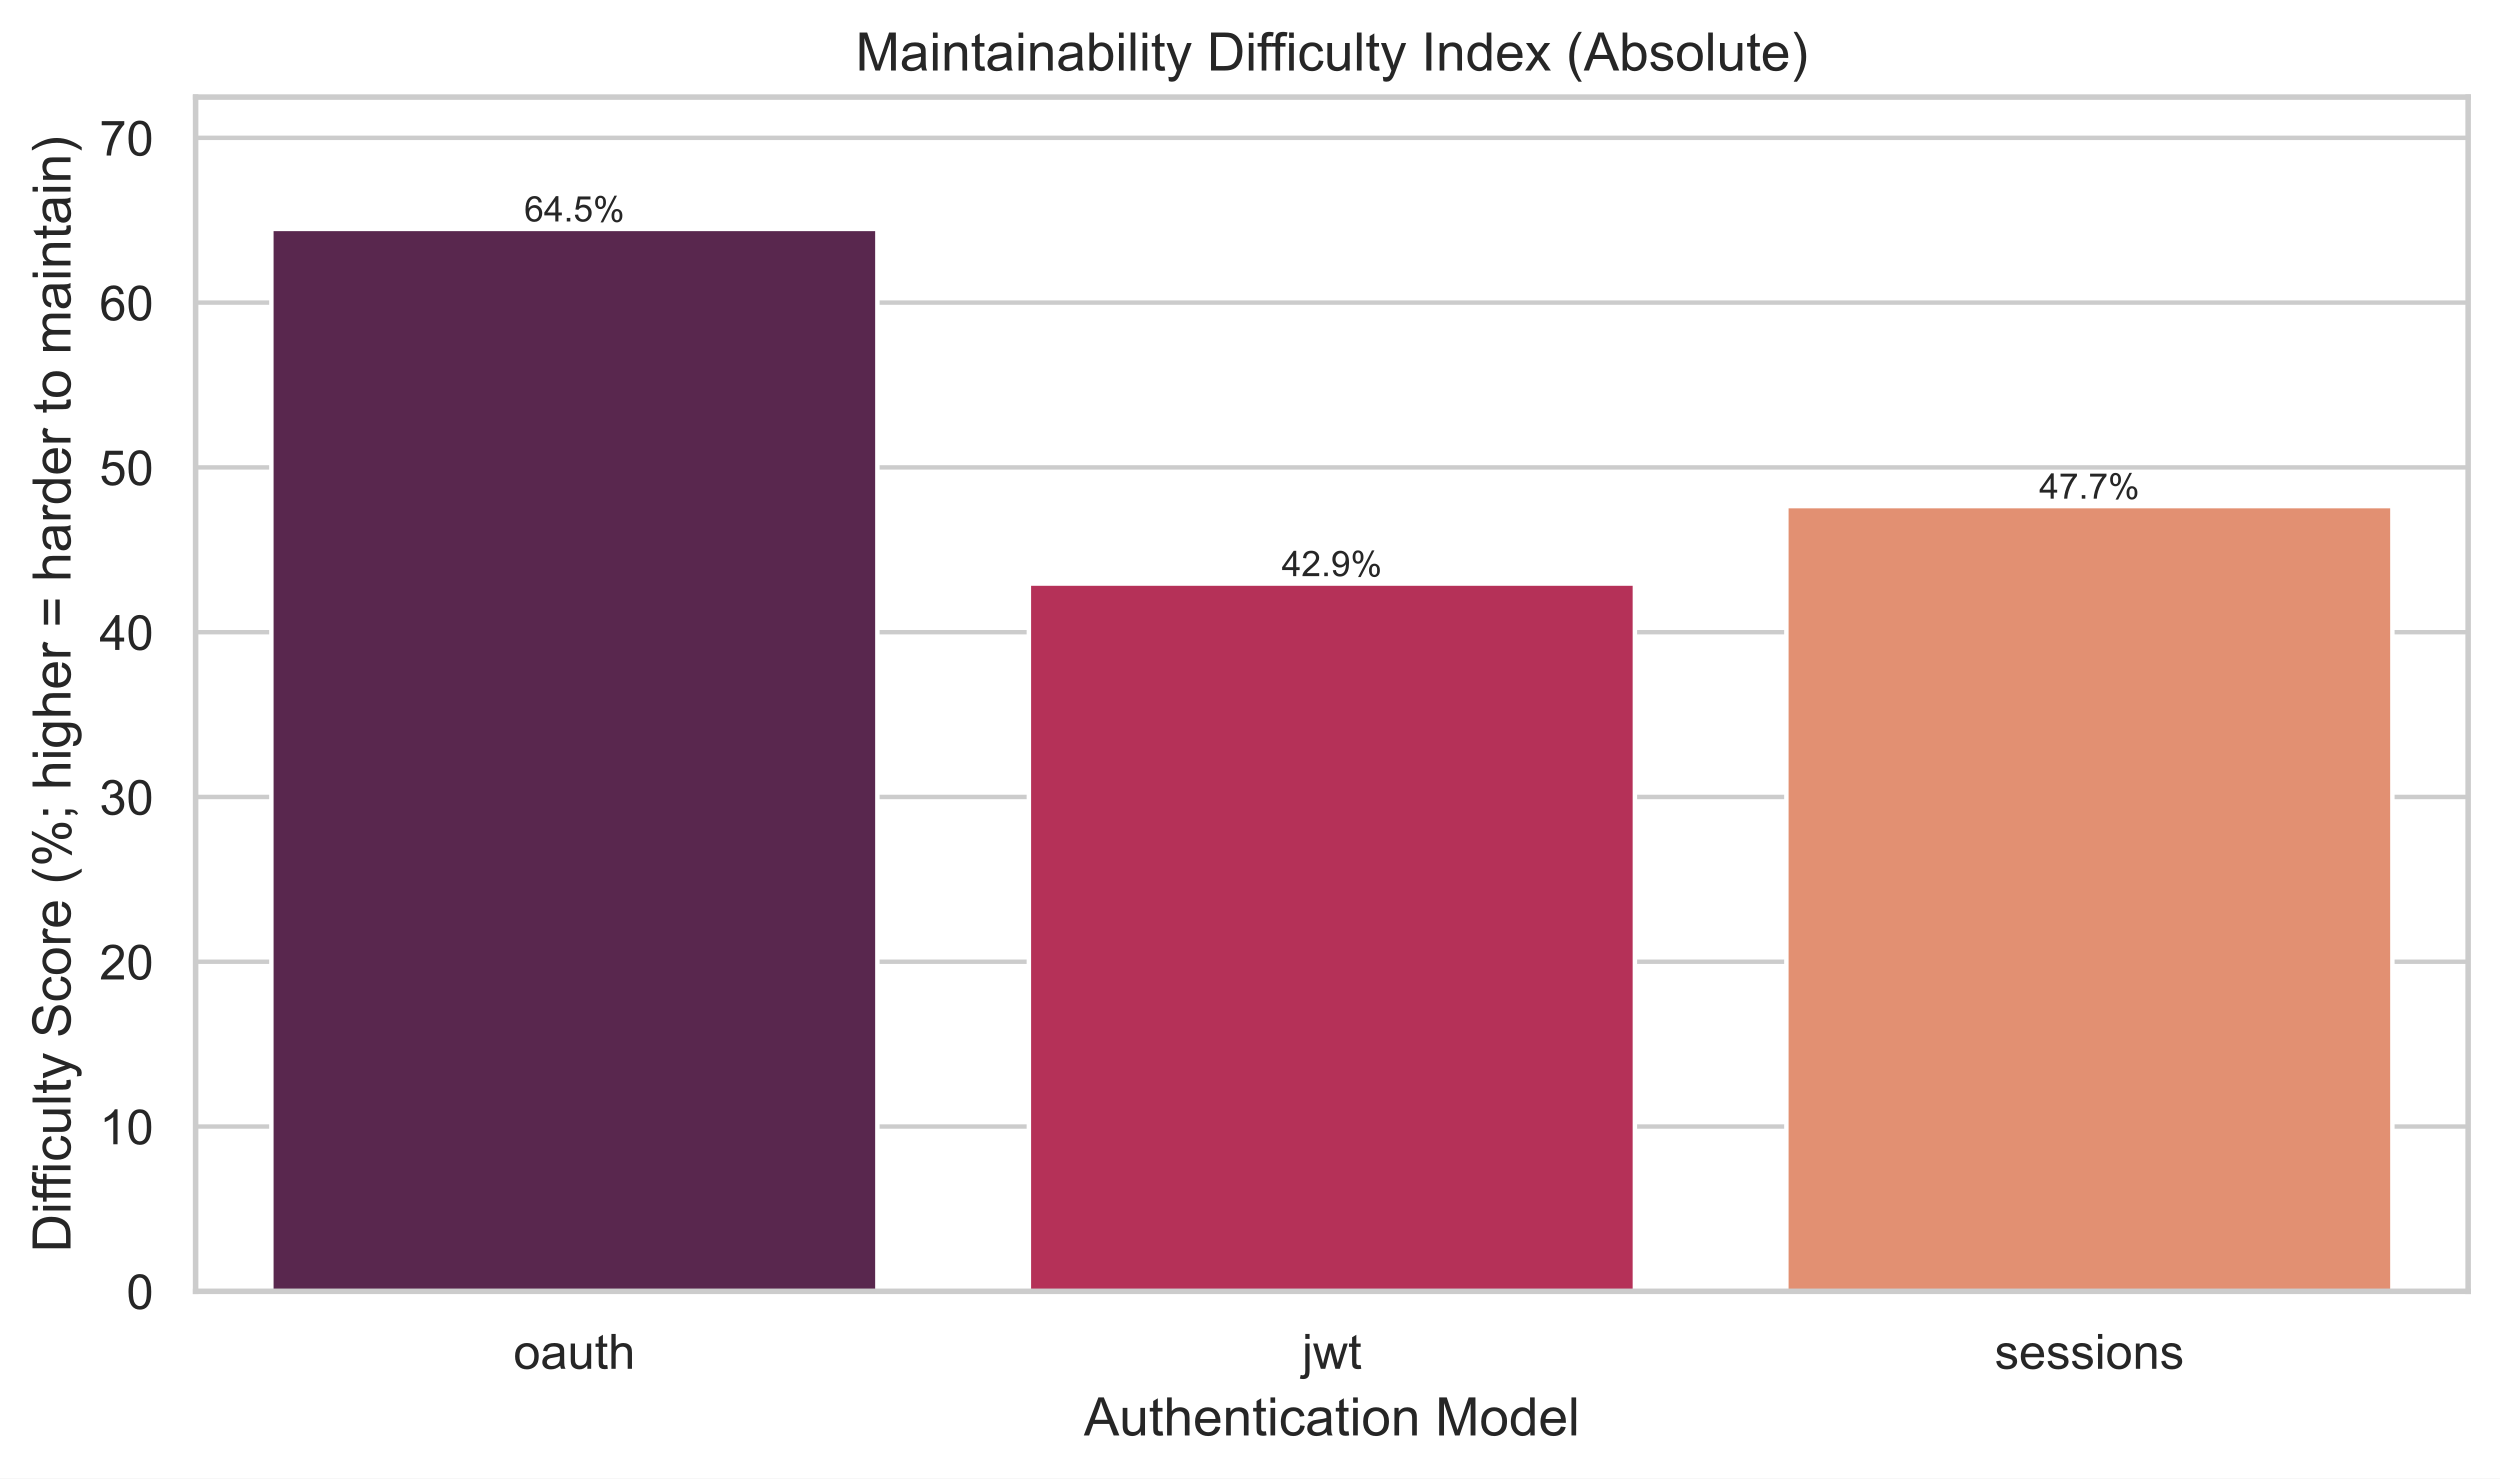
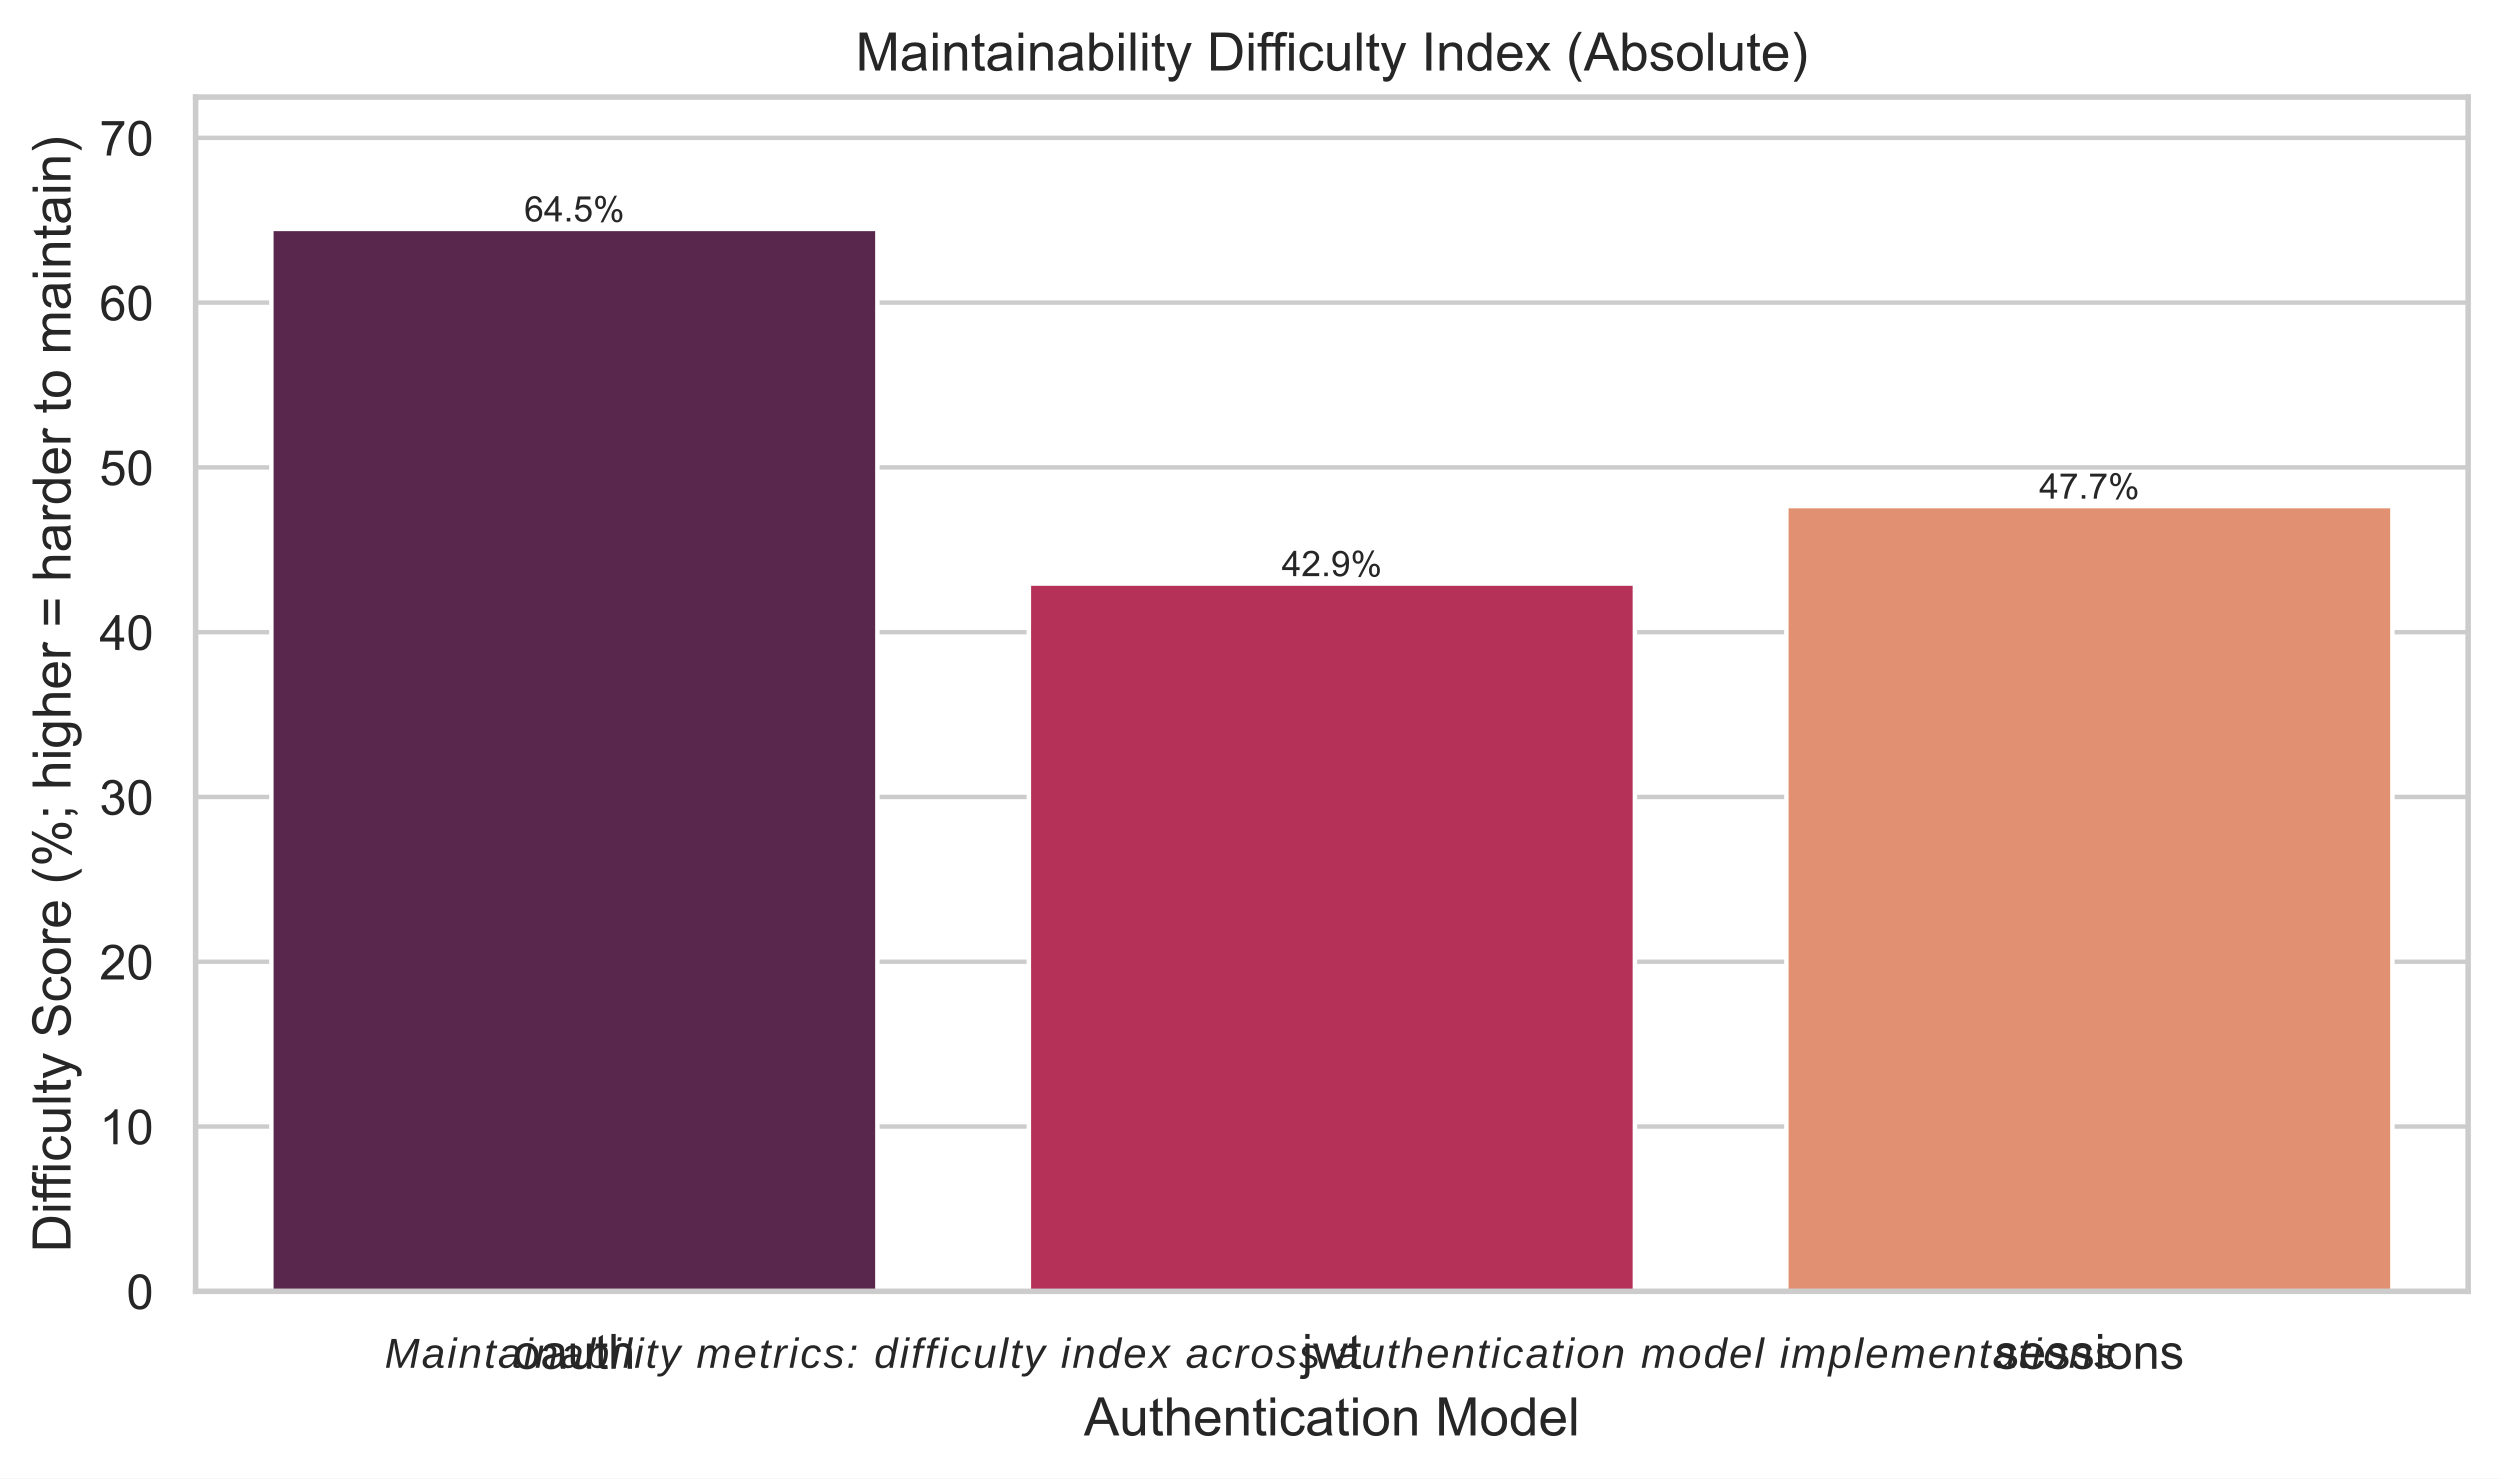
<svg xmlns="http://www.w3.org/2000/svg" xmlns:xlink="http://www.w3.org/1999/xlink" width="564.84pt" height="334.041pt" viewBox="0 0 564.84 334.041" version="1.1">
  <defs>
    <style type="text/css">*{stroke-linejoin: round; stroke-linecap: butt}</style>
  </defs>
  <g id="figure_1">
    <g id="patch_1">
      <path d="M 0 334.041  L 564.84 334.041  L 564.84 0  L 0 0  z " style="fill: #ffffff" />
    </g>
    <g id="axes_1">
      <g id="patch_2">
        <path d="M 44.196 291.756  L 557.64 291.756  L 557.64 21.936  L 44.196 21.936  z " style="fill: #ffffff" />
      </g>
      <g id="matplotlib.axis_1">
        <g id="xtick_1">
          <g id="text_1">
            <g style="fill: #262626" transform="translate(116.0079 309.2646) scale(0.11 -0.11)">
              <defs>
                <path id="ArialMT-52" d="M 213 1659  Q 213 2581 725 3025  Q 1153 3394 1769 3394  Q 2453 3394 2887 2945  Q 3322 2497 3322 1706  Q 3322 1066 3130 698  Q 2938 331 2570 128  Q 2203 -75 1769 -75  Q 1072 -75 642 372  Q 213 819 213 1659  z M 791 1659  Q 791 1022 1069 705  Q 1347 388 1769 388  Q 2188 388 2466 706  Q 2744 1025 2744 1678  Q 2744 2294 2464 2611  Q 2184 2928 1769 2928  Q 1347 2928 1069 2612  Q 791 2297 791 1659  z " transform="scale(0.015625)" />
                <path id="ArialMT-44" d="M 2588 409  Q 2275 144 1986 34  Q 1697 -75 1366 -75  Q 819 -75 525 192  Q 231 459 231 875  Q 231 1119 342 1320  Q 453 1522 633 1644  Q 813 1766 1038 1828  Q 1203 1872 1538 1913  Q 2219 1994 2541 2106  Q 2544 2222 2544 2253  Q 2544 2597 2384 2738  Q 2169 2928 1744 2928  Q 1347 2928 1158 2789  Q 969 2650 878 2297  L 328 2372  Q 403 2725 575 2942  Q 747 3159 1072 3276  Q 1397 3394 1825 3394  Q 2250 3394 2515 3294  Q 2781 3194 2906 3042  Q 3031 2891 3081 2659  Q 3109 2516 3109 2141  L 3109 1391  Q 3109 606 3145 398  Q 3181 191 3288 0  L 2700 0  Q 2613 175 2588 409  z M 2541 1666  Q 2234 1541 1622 1453  Q 1275 1403 1131 1340  Q 988 1278 909 1158  Q 831 1038 831 891  Q 831 666 1001 516  Q 1172 366 1500 366  Q 1825 366 2078 508  Q 2331 650 2450 897  Q 2541 1088 2541 1459  L 2541 1666  z " transform="scale(0.015625)" />
                <path id="ArialMT-58" d="M 2597 0  L 2597 488  Q 2209 -75 1544 -75  Q 1250 -75 995 37  Q 741 150 617 320  Q 494 491 444 738  Q 409 903 409 1263  L 409 3319  L 972 3319  L 972 1478  Q 972 1038 1006 884  Q 1059 663 1231 536  Q 1403 409 1656 409  Q 1909 409 2131 539  Q 2353 669 2445 892  Q 2538 1116 2538 1541  L 2538 3319  L 3100 3319  L 3100 0  L 2597 0  z " transform="scale(0.015625)" />
                <path id="ArialMT-57" d="M 1650 503  L 1731 6  Q 1494 -44 1306 -44  Q 1000 -44 831 53  Q 663 150 594 308  Q 525 466 525 972  L 525 2881  L 113 2881  L 113 3319  L 525 3319  L 525 4141  L 1084 4478  L 1084 3319  L 1650 3319  L 1650 2881  L 1084 2881  L 1084 941  Q 1084 700 1114 631  Q 1144 563 1211 522  Q 1278 481 1403 481  Q 1497 481 1650 503  z " transform="scale(0.015625)" />
                <path id="ArialMT-4b" d="M 422 0  L 422 4581  L 984 4581  L 984 2938  Q 1378 3394 1978 3394  Q 2347 3394 2619 3248  Q 2891 3103 3008 2847  Q 3125 2591 3125 2103  L 3125 0  L 2563 0  L 2563 2103  Q 2563 2525 2380 2717  Q 2197 2909 1863 2909  Q 1613 2909 1392 2779  Q 1172 2650 1078 2428  Q 984 2206 984 1816  L 984 0  L 422 0  z " transform="scale(0.015625)" />
              </defs>
              <use xlink:href="#ArialMT-52" />
              <use xlink:href="#ArialMT-44" transform="translate(55.60938 0)" />
              <use xlink:href="#ArialMT-58" transform="translate(111.2188 0)" />
              <use xlink:href="#ArialMT-57" transform="translate(166.8281 0)" />
              <use xlink:href="#ArialMT-4b" transform="translate(194.6094 0)" />
            </g>
          </g>
        </g>
        <g id="xtick_2">
          <g id="text_2">
            <g style="fill: #262626" transform="translate(294.1958 309.2646) scale(0.11 -0.11)">
              <defs>
                <path id="ArialMT-4d" d="M 419 3928  L 419 4581  L 981 4581  L 981 3928  L 419 3928  z M -294 -1288  L -188 -809  Q -19 -853 78 -853  Q 250 -853 334 -739  Q 419 -625 419 -169  L 419 3319  L 981 3319  L 981 -181  Q 981 -794 822 -1034  Q 619 -1347 147 -1347  Q -81 -1347 -294 -1288  z " transform="scale(0.015625)" />
                <path id="ArialMT-5a" d="M 1034 0  L 19 3319  L 600 3319  L 1128 1403  L 1325 691  Q 1338 744 1497 1375  L 2025 3319  L 2603 3319  L 3100 1394  L 3266 759  L 3456 1400  L 4025 3319  L 4572 3319  L 3534 0  L 2950 0  L 2422 1988  L 2294 2553  L 1622 0  L 1034 0  z " transform="scale(0.015625)" />
              </defs>
              <use xlink:href="#ArialMT-4d" />
              <use xlink:href="#ArialMT-5a" transform="translate(22.21875 0)" />
              <use xlink:href="#ArialMT-57" transform="translate(94.4375 0)" />
            </g>
          </g>
        </g>
        <g id="xtick_3">
          <g id="text_3">
            <g style="fill: #262626" transform="translate(450.6682 309.2646) scale(0.11 -0.11)">
              <defs>
                <path id="ArialMT-56" d="M 197 991  L 753 1078  Q 800 744 1014 566  Q 1228 388 1613 388  Q 2000 388 2187 545  Q 2375 703 2375 916  Q 2375 1106 2209 1216  Q 2094 1291 1634 1406  Q 1016 1563 777 1677  Q 538 1791 414 1992  Q 291 2194 291 2438  Q 291 2659 392 2848  Q 494 3038 669 3163  Q 800 3259 1026 3326  Q 1253 3394 1513 3394  Q 1903 3394 2198 3281  Q 2494 3169 2634 2976  Q 2775 2784 2828 2463  L 2278 2388  Q 2241 2644 2061 2787  Q 1881 2931 1553 2931  Q 1166 2931 1000 2803  Q 834 2675 834 2503  Q 834 2394 903 2306  Q 972 2216 1119 2156  Q 1203 2125 1616 2013  Q 2213 1853 2448 1751  Q 2684 1650 2818 1456  Q 2953 1263 2953 975  Q 2953 694 2789 445  Q 2625 197 2315 61  Q 2006 -75 1616 -75  Q 969 -75 630 194  Q 291 463 197 991  z " transform="scale(0.015625)" />
                <path id="ArialMT-48" d="M 2694 1069  L 3275 997  Q 3138 488 2766 206  Q 2394 -75 1816 -75  Q 1088 -75 661 373  Q 234 822 234 1631  Q 234 2469 665 2931  Q 1097 3394 1784 3394  Q 2450 3394 2872 2941  Q 3294 2488 3294 1666  Q 3294 1616 3291 1516  L 816 1516  Q 847 969 1125 678  Q 1403 388 1819 388  Q 2128 388 2347 550  Q 2566 713 2694 1069  z M 847 1978  L 2700 1978  Q 2663 2397 2488 2606  Q 2219 2931 1791 2931  Q 1403 2931 1139 2672  Q 875 2413 847 1978  z " transform="scale(0.015625)" />
                <path id="ArialMT-4c" d="M 425 3934  L 425 4581  L 988 4581  L 988 3934  L 425 3934  z M 425 0  L 425 3319  L 988 3319  L 988 0  L 425 0  z " transform="scale(0.015625)" />
                <path id="ArialMT-51" d="M 422 0  L 422 3319  L 928 3319  L 928 2847  Q 1294 3394 1984 3394  Q 2284 3394 2536 3286  Q 2788 3178 2913 3003  Q 3038 2828 3088 2588  Q 3119 2431 3119 2041  L 3119 0  L 2556 0  L 2556 2019  Q 2556 2363 2490 2533  Q 2425 2703 2258 2804  Q 2091 2906 1866 2906  Q 1506 2906 1245 2678  Q 984 2450 984 1813  L 984 0  L 422 0  z " transform="scale(0.015625)" />
              </defs>
              <use xlink:href="#ArialMT-56" />
              <use xlink:href="#ArialMT-48" transform="translate(50 0)" />
              <use xlink:href="#ArialMT-56" transform="translate(105.6094 0)" />
              <use xlink:href="#ArialMT-56" transform="translate(155.6094 0)" />
              <use xlink:href="#ArialMT-4c" transform="translate(205.6094 0)" />
              <use xlink:href="#ArialMT-52" transform="translate(227.8281 0)" />
              <use xlink:href="#ArialMT-51" transform="translate(283.4375 0)" />
              <use xlink:href="#ArialMT-56" transform="translate(339.0469 0)" />
            </g>
          </g>
        </g>
        <g id="text_4">
          <g style="fill: #262626" transform="translate(244.8854 324.3161) scale(0.12 -0.12)">
            <defs>
              <path id="ArialMT-24" d="M -9 0  L 1750 4581  L 2403 4581  L 4278 0  L 3588 0  L 3053 1388  L 1138 1388  L 634 0  L -9 0  z M 1313 1881  L 2866 1881  L 2388 3150  Q 2169 3728 2063 4100  Q 1975 3659 1816 3225  L 1313 1881  z " transform="scale(0.015625)" />
              <path id="ArialMT-46" d="M 2588 1216  L 3141 1144  Q 3050 572 2676 248  Q 2303 -75 1759 -75  Q 1078 -75 664 370  Q 250 816 250 1647  Q 250 2184 428 2587  Q 606 2991 970 3192  Q 1334 3394 1763 3394  Q 2303 3394 2647 3120  Q 2991 2847 3088 2344  L 2541 2259  Q 2463 2594 2264 2762  Q 2066 2931 1784 2931  Q 1359 2931 1093 2626  Q 828 2322 828 1663  Q 828 994 1084 691  Q 1341 388 1753 388  Q 2084 388 2306 591  Q 2528 794 2588 1216  z " transform="scale(0.015625)" />
              <path id="ArialMT-3" transform="scale(0.015625)" />
              <path id="ArialMT-30" d="M 475 0  L 475 4581  L 1388 4581  L 2472 1338  Q 2622 884 2691 659  Q 2769 909 2934 1394  L 4031 4581  L 4847 4581  L 4847 0  L 4263 0  L 4263 3834  L 2931 0  L 2384 0  L 1059 3900  L 1059 0  L 475 0  z " transform="scale(0.015625)" />
              <path id="ArialMT-47" d="M 2575 0  L 2575 419  Q 2259 -75 1647 -75  Q 1250 -75 917 144  Q 584 363 401 755  Q 219 1147 219 1656  Q 219 2153 384 2558  Q 550 2963 881 3178  Q 1213 3394 1622 3394  Q 1922 3394 2156 3267  Q 2391 3141 2538 2938  L 2538 4581  L 3097 4581  L 3097 0  L 2575 0  z M 797 1656  Q 797 1019 1065 703  Q 1334 388 1700 388  Q 2069 388 2326 689  Q 2584 991 2584 1609  Q 2584 2291 2321 2609  Q 2059 2928 1675 2928  Q 1300 2928 1048 2622  Q 797 2316 797 1656  z " transform="scale(0.015625)" />
              <path id="ArialMT-4f" d="M 409 0  L 409 4581  L 972 4581  L 972 0  L 409 0  z " transform="scale(0.015625)" />
            </defs>
            <use xlink:href="#ArialMT-24" />
            <use xlink:href="#ArialMT-58" transform="translate(66.70312 0)" />
            <use xlink:href="#ArialMT-57" transform="translate(122.3125 0)" />
            <use xlink:href="#ArialMT-4b" transform="translate(150.0938 0)" />
            <use xlink:href="#ArialMT-48" transform="translate(205.7031 0)" />
            <use xlink:href="#ArialMT-51" transform="translate(261.3125 0)" />
            <use xlink:href="#ArialMT-57" transform="translate(316.9219 0)" />
            <use xlink:href="#ArialMT-4c" transform="translate(344.7031 0)" />
            <use xlink:href="#ArialMT-46" transform="translate(366.9219 0)" />
            <use xlink:href="#ArialMT-44" transform="translate(416.9219 0)" />
            <use xlink:href="#ArialMT-57" transform="translate(472.5312 0)" />
            <use xlink:href="#ArialMT-4c" transform="translate(500.3125 0)" />
            <use xlink:href="#ArialMT-52" transform="translate(522.5312 0)" />
            <use xlink:href="#ArialMT-51" transform="translate(578.1406 0)" />
            <use xlink:href="#ArialMT-3" transform="translate(633.75 0)" />
            <use xlink:href="#ArialMT-30" transform="translate(661.5312 0)" />
            <use xlink:href="#ArialMT-52" transform="translate(744.8281 0)" />
            <use xlink:href="#ArialMT-47" transform="translate(800.4375 0)" />
            <use xlink:href="#ArialMT-48" transform="translate(856.0469 0)" />
            <use xlink:href="#ArialMT-4f" transform="translate(911.6562 0)" />
          </g>
        </g>
      </g>
      <g id="matplotlib.axis_2">
        <g id="ytick_1">
          <g id="line2d_1">
            <path d="M 44.196 291.756  L 557.64 291.756  " clip-path="url(#pfc35239ce8)" style="fill: none; stroke: #cccccc; stroke-linecap: round" />
          </g>
          <g id="text_5">
            <g style="fill: #262626" transform="translate(28.57898 295.7604) scale(0.11 -0.11)">
              <defs>
                <path id="ArialMT-13" d="M 266 2259  Q 266 3072 433 3567  Q 600 4063 929 4331  Q 1259 4600 1759 4600  Q 2128 4600 2406 4451  Q 2684 4303 2865 4023  Q 3047 3744 3150 3342  Q 3253 2941 3253 2259  Q 3253 1453 3087 958  Q 2922 463 2592 192  Q 2263 -78 1759 -78  Q 1097 -78 719 397  Q 266 969 266 2259  z M 844 2259  Q 844 1131 1108 757  Q 1372 384 1759 384  Q 2147 384 2411 759  Q 2675 1134 2675 2259  Q 2675 3391 2411 3762  Q 2147 4134 1753 4134  Q 1366 4134 1134 3806  Q 844 3388 844 2259  z " transform="scale(0.015625)" />
              </defs>
              <use xlink:href="#ArialMT-13" />
            </g>
          </g>
        </g>
        <g id="ytick_2">
          <g id="line2d_2">
            <path d="M 44.196 254.525  L 557.64 254.525  " clip-path="url(#pfc35239ce8)" style="fill: none; stroke: #cccccc; stroke-linecap: round" />
          </g>
          <g id="text_6">
            <g style="fill: #262626" transform="translate(22.46195 258.5295) scale(0.11 -0.11)">
              <defs>
                <path id="ArialMT-14" d="M 2384 0  L 1822 0  L 1822 3584  Q 1619 3391 1289 3197  Q 959 3003 697 2906  L 697 3450  Q 1169 3672 1522 3987  Q 1875 4303 2022 4600  L 2384 4600  L 2384 0  z " transform="scale(0.015625)" />
              </defs>
              <use xlink:href="#ArialMT-14" />
              <use xlink:href="#ArialMT-13" transform="translate(55.60938 0)" />
            </g>
          </g>
        </g>
        <g id="ytick_3">
          <g id="line2d_3">
            <path d="M 44.196 217.294  L 557.64 217.294  " clip-path="url(#pfc35239ce8)" style="fill: none; stroke: #cccccc; stroke-linecap: round" />
          </g>
          <g id="text_7">
            <g style="fill: #262626" transform="translate(22.46195 221.2985) scale(0.11 -0.11)">
              <defs>
                <path id="ArialMT-15" d="M 3222 541  L 3222 0  L 194 0  Q 188 203 259 391  Q 375 700 629 1000  Q 884 1300 1366 1694  Q 2113 2306 2375 2664  Q 2638 3022 2638 3341  Q 2638 3675 2398 3904  Q 2159 4134 1775 4134  Q 1369 4134 1125 3890  Q 881 3647 878 3216  L 300 3275  Q 359 3922 746 4261  Q 1134 4600 1788 4600  Q 2447 4600 2831 4234  Q 3216 3869 3216 3328  Q 3216 3053 3103 2787  Q 2991 2522 2730 2228  Q 2469 1934 1863 1422  Q 1356 997 1212 845  Q 1069 694 975 541  L 3222 541  z " transform="scale(0.015625)" />
              </defs>
              <use xlink:href="#ArialMT-15" />
              <use xlink:href="#ArialMT-13" transform="translate(55.60938 0)" />
            </g>
          </g>
        </g>
        <g id="ytick_4">
          <g id="line2d_4">
            <path d="M 44.196 180.063  L 557.64 180.063  " clip-path="url(#pfc35239ce8)" style="fill: none; stroke: #cccccc; stroke-linecap: round" />
          </g>
          <g id="text_8">
            <g style="fill: #262626" transform="translate(22.46195 184.0676) scale(0.11 -0.11)">
              <defs>
                <path id="ArialMT-16" d="M 269 1209  L 831 1284  Q 928 806 1161 595  Q 1394 384 1728 384  Q 2125 384 2398 659  Q 2672 934 2672 1341  Q 2672 1728 2419 1979  Q 2166 2231 1775 2231  Q 1616 2231 1378 2169  L 1441 2663  Q 1497 2656 1531 2656  Q 1891 2656 2178 2843  Q 2466 3031 2466 3422  Q 2466 3731 2256 3934  Q 2047 4138 1716 4138  Q 1388 4138 1169 3931  Q 950 3725 888 3313  L 325 3413  Q 428 3978 793 4289  Q 1159 4600 1703 4600  Q 2078 4600 2393 4439  Q 2709 4278 2876 4000  Q 3044 3722 3044 3409  Q 3044 3113 2884 2869  Q 2725 2625 2413 2481  Q 2819 2388 3044 2092  Q 3269 1797 3269 1353  Q 3269 753 2831 336  Q 2394 -81 1725 -81  Q 1122 -81 723 278  Q 325 638 269 1209  z " transform="scale(0.015625)" />
              </defs>
              <use xlink:href="#ArialMT-16" />
              <use xlink:href="#ArialMT-13" transform="translate(55.60938 0)" />
            </g>
          </g>
        </g>
        <g id="ytick_5">
          <g id="line2d_5">
            <path d="M 44.196 142.833  L 557.64 142.833  " clip-path="url(#pfc35239ce8)" style="fill: none; stroke: #cccccc; stroke-linecap: round" />
          </g>
          <g id="text_9">
            <g style="fill: #262626" transform="translate(22.46195 146.8367) scale(0.11 -0.11)">
              <defs>
                <path id="ArialMT-17" d="M 2069 0  L 2069 1097  L 81 1097  L 81 1613  L 2172 4581  L 2631 4581  L 2631 1613  L 3250 1613  L 3250 1097  L 2631 1097  L 2631 0  L 2069 0  z M 2069 1613  L 2069 3678  L 634 1613  L 2069 1613  z " transform="scale(0.015625)" />
              </defs>
              <use xlink:href="#ArialMT-17" />
              <use xlink:href="#ArialMT-13" transform="translate(55.60938 0)" />
            </g>
          </g>
        </g>
        <g id="ytick_6">
          <g id="line2d_6">
            <path d="M 44.196 105.602  L 557.64 105.602  " clip-path="url(#pfc35239ce8)" style="fill: none; stroke: #cccccc; stroke-linecap: round" />
          </g>
          <g id="text_10">
            <g style="fill: #262626" transform="translate(22.46195 109.6057) scale(0.11 -0.11)">
              <defs>
                <path id="ArialMT-18" d="M 266 1200  L 856 1250  Q 922 819 1161 601  Q 1400 384 1738 384  Q 2144 384 2425 690  Q 2706 997 2706 1503  Q 2706 1984 2436 2262  Q 2166 2541 1728 2541  Q 1456 2541 1237 2417  Q 1019 2294 894 2097  L 366 2166  L 809 4519  L 3088 4519  L 3088 3981  L 1259 3981  L 1013 2750  Q 1425 3038 1878 3038  Q 2478 3038 2890 2622  Q 3303 2206 3303 1553  Q 3303 931 2941 478  Q 2500 -78 1738 -78  Q 1113 -78 717 272  Q 322 622 266 1200  z " transform="scale(0.015625)" />
              </defs>
              <use xlink:href="#ArialMT-18" />
              <use xlink:href="#ArialMT-13" transform="translate(55.60938 0)" />
            </g>
          </g>
        </g>
        <g id="ytick_7">
          <g id="line2d_7">
            <path d="M 44.196 68.371  L 557.64 68.371  " clip-path="url(#pfc35239ce8)" style="fill: none; stroke: #cccccc; stroke-linecap: round" />
          </g>
          <g id="text_11">
            <g style="fill: #262626" transform="translate(22.46195 72.37477) scale(0.11 -0.11)">
              <defs>
                <path id="ArialMT-19" d="M 3184 3459  L 2625 3416  Q 2550 3747 2413 3897  Q 2184 4138 1850 4138  Q 1581 4138 1378 3988  Q 1113 3794 959 3422  Q 806 3050 800 2363  Q 1003 2672 1297 2822  Q 1591 2972 1913 2972  Q 2475 2972 2870 2558  Q 3266 2144 3266 1488  Q 3266 1056 3080 686  Q 2894 316 2569 119  Q 2244 -78 1831 -78  Q 1128 -78 684 439  Q 241 956 241 2144  Q 241 3472 731 4075  Q 1159 4600 1884 4600  Q 2425 4600 2770 4297  Q 3116 3994 3184 3459  z M 888 1484  Q 888 1194 1011 928  Q 1134 663 1356 523  Q 1578 384 1822 384  Q 2178 384 2434 671  Q 2691 959 2691 1453  Q 2691 1928 2437 2201  Q 2184 2475 1800 2475  Q 1419 2475 1153 2201  Q 888 1928 888 1484  z " transform="scale(0.015625)" />
              </defs>
              <use xlink:href="#ArialMT-19" />
              <use xlink:href="#ArialMT-13" transform="translate(55.60938 0)" />
            </g>
          </g>
        </g>
        <g id="ytick_8">
          <g id="line2d_8">
            <path d="M 44.196 31.14  L 557.64 31.14  " clip-path="url(#pfc35239ce8)" style="fill: none; stroke: #cccccc; stroke-linecap: round" />
          </g>
          <g id="text_12">
            <g style="fill: #262626" transform="translate(22.46195 35.14382) scale(0.11 -0.11)">
              <defs>
                <path id="ArialMT-1a" d="M 303 3981  L 303 4522  L 3269 4522  L 3269 4084  Q 2831 3619 2401 2847  Q 1972 2075 1738 1259  Q 1569 684 1522 0  L 944 0  Q 953 541 1156 1306  Q 1359 2072 1739 2783  Q 2119 3494 2547 3981  L 303 3981  z " transform="scale(0.015625)" />
              </defs>
              <use xlink:href="#ArialMT-1a" />
              <use xlink:href="#ArialMT-13" transform="translate(55.60938 0)" />
            </g>
          </g>
        </g>
        <g id="text_13">
          <g style="fill: #262626" transform="translate(15.93633 282.9504) rotate(-90) scale(0.12 -0.12)">
            <defs>
              <path id="ArialMT-27" d="M 494 0  L 494 4581  L 2072 4581  Q 2606 4581 2888 4516  Q 3281 4425 3559 4188  Q 3922 3881 4101 3404  Q 4281 2928 4281 2316  Q 4281 1794 4159 1391  Q 4038 988 3847 723  Q 3656 459 3429 307  Q 3203 156 2883 78  Q 2563 0 2147 0  L 494 0  z M 1100 541  L 2078 541  Q 2531 541 2789 625  Q 3047 709 3200 863  Q 3416 1078 3536 1442  Q 3656 1806 3656 2325  Q 3656 3044 3420 3430  Q 3184 3816 2847 3947  Q 2603 4041 2063 4041  L 1100 4041  L 1100 541  z " transform="scale(0.015625)" />
              <path id="ArialMT-49" d="M 556 0  L 556 2881  L 59 2881  L 59 3319  L 556 3319  L 556 3672  Q 556 4006 616 4169  Q 697 4388 901 4523  Q 1106 4659 1475 4659  Q 1713 4659 2000 4603  L 1916 4113  Q 1741 4144 1584 4144  Q 1328 4144 1222 4034  Q 1116 3925 1116 3625  L 1116 3319  L 1763 3319  L 1763 2881  L 1116 2881  L 1116 0  L 556 0  z " transform="scale(0.015625)" />
              <path id="ArialMT-5c" d="M 397 -1278  L 334 -750  Q 519 -800 656 -800  Q 844 -800 956 -737  Q 1069 -675 1141 -563  Q 1194 -478 1313 -144  Q 1328 -97 1363 -6  L 103 3319  L 709 3319  L 1400 1397  Q 1534 1031 1641 628  Q 1738 1016 1872 1384  L 2581 3319  L 3144 3319  L 1881 -56  Q 1678 -603 1566 -809  Q 1416 -1088 1222 -1217  Q 1028 -1347 759 -1347  Q 597 -1347 397 -1278  z " transform="scale(0.015625)" />
              <path id="ArialMT-36" d="M 288 1472  L 859 1522  Q 900 1178 1048 958  Q 1197 738 1509 602  Q 1822 466 2213 466  Q 2559 466 2825 569  Q 3091 672 3220 851  Q 3350 1031 3350 1244  Q 3350 1459 3225 1620  Q 3100 1781 2813 1891  Q 2628 1963 1997 2114  Q 1366 2266 1113 2400  Q 784 2572 623 2826  Q 463 3081 463 3397  Q 463 3744 659 4045  Q 856 4347 1234 4503  Q 1613 4659 2075 4659  Q 2584 4659 2973 4495  Q 3363 4331 3572 4012  Q 3781 3694 3797 3291  L 3216 3247  Q 3169 3681 2898 3903  Q 2628 4125 2100 4125  Q 1550 4125 1298 3923  Q 1047 3722 1047 3438  Q 1047 3191 1225 3031  Q 1400 2872 2139 2705  Q 2878 2538 3153 2413  Q 3553 2228 3743 1945  Q 3934 1663 3934 1294  Q 3934 928 3725 604  Q 3516 281 3123 101  Q 2731 -78 2241 -78  Q 1619 -78 1198 103  Q 778 284 539 648  Q 300 1013 288 1472  z " transform="scale(0.015625)" />
              <path id="ArialMT-55" d="M 416 0  L 416 3319  L 922 3319  L 922 2816  Q 1116 3169 1280 3281  Q 1444 3394 1641 3394  Q 1925 3394 2219 3213  L 2025 2691  Q 1819 2813 1613 2813  Q 1428 2813 1281 2702  Q 1134 2591 1072 2394  Q 978 2094 978 1738  L 978 0  L 416 0  z " transform="scale(0.015625)" />
              <path id="ArialMT-b" d="M 1497 -1347  Q 1031 -759 709 28  Q 388 816 388 1659  Q 388 2403 628 3084  Q 909 3875 1497 4659  L 1900 4659  Q 1522 4009 1400 3731  Q 1209 3300 1100 2831  Q 966 2247 966 1656  Q 966 153 1900 -1347  L 1497 -1347  z " transform="scale(0.015625)" />
              <path id="ArialMT-8" d="M 372 3481  Q 372 3972 619 4315  Q 866 4659 1334 4659  Q 1766 4659 2048 4351  Q 2331 4044 2331 3447  Q 2331 2866 2045 2552  Q 1759 2238 1341 2238  Q 925 2238 648 2547  Q 372 2856 372 3481  z M 1350 4272  Q 1141 4272 1002 4090  Q 863 3909 863 3425  Q 863 2984 1003 2804  Q 1144 2625 1350 2625  Q 1563 2625 1702 2806  Q 1841 2988 1841 3469  Q 1841 3913 1700 4092  Q 1559 4272 1350 4272  z M 1353 -169  L 3859 4659  L 4316 4659  L 1819 -169  L 1353 -169  z M 3334 1075  Q 3334 1569 3581 1911  Q 3828 2253 4300 2253  Q 4731 2253 5014 1945  Q 5297 1638 5297 1041  Q 5297 459 5011 145  Q 4725 -169 4303 -169  Q 3888 -169 3611 142  Q 3334 453 3334 1075  z M 4316 1866  Q 4103 1866 3964 1684  Q 3825 1503 3825 1019  Q 3825 581 3965 400  Q 4106 219 4313 219  Q 4528 219 4667 400  Q 4806 581 4806 1063  Q 4806 1506 4665 1686  Q 4525 1866 4316 1866  z " transform="scale(0.015625)" />
              <path id="ArialMT-1e" d="M 569 2678  L 569 3319  L 1209 3319  L 1209 2678  L 569 2678  z M 569 0  L 569 641  L 1209 641  L 1209 0  Q 1209 -353 1084 -570  Q 959 -788 688 -906  L 531 -666  Q 709 -588 793 -436  Q 878 -284 888 0  L 569 0  z " transform="scale(0.015625)" />
              <path id="ArialMT-4a" d="M 319 -275  L 866 -356  Q 900 -609 1056 -725  Q 1266 -881 1628 -881  Q 2019 -881 2231 -725  Q 2444 -569 2519 -288  Q 2563 -116 2559 434  Q 2191 0 1641 0  Q 956 0 581 494  Q 206 988 206 1678  Q 206 2153 378 2554  Q 550 2956 876 3175  Q 1203 3394 1644 3394  Q 2231 3394 2613 2919  L 2613 3319  L 3131 3319  L 3131 450  Q 3131 -325 2973 -648  Q 2816 -972 2473 -1159  Q 2131 -1347 1631 -1347  Q 1038 -1347 672 -1080  Q 306 -813 319 -275  z M 784 1719  Q 784 1066 1043 766  Q 1303 466 1694 466  Q 2081 466 2343 764  Q 2606 1063 2606 1700  Q 2606 2309 2336 2618  Q 2066 2928 1684 2928  Q 1309 2928 1046 2623  Q 784 2319 784 1719  z " transform="scale(0.015625)" />
              <path id="ArialMT-20" d="M 3381 2694  L 356 2694  L 356 3219  L 3381 3219  L 3381 2694  z M 3381 1303  L 356 1303  L 356 1828  L 3381 1828  L 3381 1303  z " transform="scale(0.015625)" />
              <path id="ArialMT-50" d="M 422 0  L 422 3319  L 925 3319  L 925 2853  Q 1081 3097 1340 3245  Q 1600 3394 1931 3394  Q 2300 3394 2536 3241  Q 2772 3088 2869 2813  Q 3263 3394 3894 3394  Q 4388 3394 4653 3120  Q 4919 2847 4919 2278  L 4919 0  L 4359 0  L 4359 2091  Q 4359 2428 4304 2576  Q 4250 2725 4106 2815  Q 3963 2906 3769 2906  Q 3419 2906 3187 2673  Q 2956 2441 2956 1928  L 2956 0  L 2394 0  L 2394 2156  Q 2394 2531 2256 2718  Q 2119 2906 1806 2906  Q 1569 2906 1367 2781  Q 1166 2656 1075 2415  Q 984 2175 984 1722  L 984 0  L 422 0  z " transform="scale(0.015625)" />
              <path id="ArialMT-c" d="M 791 -1347  L 388 -1347  Q 1322 153 1322 1656  Q 1322 2244 1188 2822  Q 1081 3291 891 3722  Q 769 4003 388 4659  L 791 4659  Q 1378 3875 1659 3084  Q 1900 2403 1900 1659  Q 1900 816 1576 28  Q 1253 -759 791 -1347  z " transform="scale(0.015625)" />
            </defs>
            <use xlink:href="#ArialMT-27" />
            <use xlink:href="#ArialMT-4c" transform="translate(72.21875 0)" />
            <use xlink:href="#ArialMT-49" transform="translate(94.4375 0)" />
            <use xlink:href="#ArialMT-49" transform="translate(120.4062 0)" />
            <use xlink:href="#ArialMT-4c" transform="translate(148.1875 0)" />
            <use xlink:href="#ArialMT-46" transform="translate(170.4062 0)" />
            <use xlink:href="#ArialMT-58" transform="translate(220.4062 0)" />
            <use xlink:href="#ArialMT-4f" transform="translate(276.0156 0)" />
            <use xlink:href="#ArialMT-57" transform="translate(298.2344 0)" />
            <use xlink:href="#ArialMT-5c" transform="translate(326.0156 0)" />
            <use xlink:href="#ArialMT-3" transform="translate(376.0156 0)" />
            <use xlink:href="#ArialMT-36" transform="translate(403.7969 0)" />
            <use xlink:href="#ArialMT-46" transform="translate(470.5 0)" />
            <use xlink:href="#ArialMT-52" transform="translate(520.5 0)" />
            <use xlink:href="#ArialMT-55" transform="translate(576.1094 0)" />
            <use xlink:href="#ArialMT-48" transform="translate(609.4062 0)" />
            <use xlink:href="#ArialMT-3" transform="translate(665.0156 0)" />
            <use xlink:href="#ArialMT-b" transform="translate(692.7969 0)" />
            <use xlink:href="#ArialMT-8" transform="translate(726.0938 0)" />
            <use xlink:href="#ArialMT-1e" transform="translate(815.0156 0)" />
            <use xlink:href="#ArialMT-3" transform="translate(842.7969 0)" />
            <use xlink:href="#ArialMT-4b" transform="translate(870.5781 0)" />
            <use xlink:href="#ArialMT-4c" transform="translate(926.1875 0)" />
            <use xlink:href="#ArialMT-4a" transform="translate(948.4062 0)" />
            <use xlink:href="#ArialMT-4b" transform="translate(1004.016 0)" />
            <use xlink:href="#ArialMT-48" transform="translate(1059.625 0)" />
            <use xlink:href="#ArialMT-55" transform="translate(1115.234 0)" />
            <use xlink:href="#ArialMT-3" transform="translate(1148.531 0)" />
            <use xlink:href="#ArialMT-20" transform="translate(1176.312 0)" />
            <use xlink:href="#ArialMT-3" transform="translate(1234.719 0)" />
            <use xlink:href="#ArialMT-4b" transform="translate(1262.5 0)" />
            <use xlink:href="#ArialMT-44" transform="translate(1318.109 0)" />
            <use xlink:href="#ArialMT-55" transform="translate(1373.719 0)" />
            <use xlink:href="#ArialMT-47" transform="translate(1407.016 0)" />
            <use xlink:href="#ArialMT-48" transform="translate(1462.625 0)" />
            <use xlink:href="#ArialMT-55" transform="translate(1518.234 0)" />
            <use xlink:href="#ArialMT-3" transform="translate(1551.531 0)" />
            <use xlink:href="#ArialMT-57" transform="translate(1579.312 0)" />
            <use xlink:href="#ArialMT-52" transform="translate(1607.094 0)" />
            <use xlink:href="#ArialMT-3" transform="translate(1662.703 0)" />
            <use xlink:href="#ArialMT-50" transform="translate(1690.484 0)" />
            <use xlink:href="#ArialMT-44" transform="translate(1773.781 0)" />
            <use xlink:href="#ArialMT-4c" transform="translate(1829.391 0)" />
            <use xlink:href="#ArialMT-51" transform="translate(1851.609 0)" />
            <use xlink:href="#ArialMT-57" transform="translate(1907.219 0)" />
            <use xlink:href="#ArialMT-44" transform="translate(1935 0)" />
            <use xlink:href="#ArialMT-4c" transform="translate(1990.609 0)" />
            <use xlink:href="#ArialMT-51" transform="translate(2012.828 0)" />
            <use xlink:href="#ArialMT-c" transform="translate(2068.438 0)" />
          </g>
        </g>
      </g>
      <g id="patch_3">
        <path d="M 61.311 291.756  L 198.229 291.756  L 198.229 51.721  L 61.311 51.721  z " clip-path="url(#pfc35239ce8)" style="fill: #59274e; stroke: #ffffff; stroke-linejoin: miter" />
      </g>
      <g id="patch_4">
        <path d="M 232.459 291.756  L 369.377 291.756  L 369.377 131.855  L 232.459 131.855  z " clip-path="url(#pfc35239ce8)" style="fill: #b53158; stroke: #ffffff; stroke-linejoin: miter" />
      </g>
      <g id="patch_5">
        <path d="M 403.607 291.756  L 540.525 291.756  L 540.525 114.348  L 403.607 114.348  z " clip-path="url(#pfc35239ce8)" style="fill: #e29072; stroke: #ffffff; stroke-linejoin: miter" />
      </g>
      <g id="line2d_9">
        <path clip-path="url(#pfc35239ce8)" style="fill: none; stroke: #424242; stroke-width: 2.25; stroke-linecap: round" />
      </g>
      <g id="line2d_10">
        <path clip-path="url(#pfc35239ce8)" style="fill: none; stroke: #424242; stroke-width: 2.25; stroke-linecap: round" />
      </g>
      <g id="line2d_11">
        <path clip-path="url(#pfc35239ce8)" style="fill: none; stroke: #424242; stroke-width: 2.25; stroke-linecap: round" />
      </g>
      <g id="patch_6">
        <path d="M 44.196 291.756  L 44.196 21.936  " style="fill: none; stroke: #cccccc; stroke-width: 1.25; stroke-linejoin: miter; stroke-linecap: square" />
      </g>
      <g id="patch_7">
        <path d="M 557.64 291.756  L 557.64 21.936  " style="fill: none; stroke: #cccccc; stroke-width: 1.25; stroke-linejoin: miter; stroke-linecap: square" />
      </g>
      <g id="patch_8">
        <path d="M 44.196 291.756  L 557.64 291.756  " style="fill: none; stroke: #cccccc; stroke-width: 1.25; stroke-linejoin: miter; stroke-linecap: square" />
      </g>
      <g id="patch_9">
        <path d="M 44.196 21.936  L 557.64 21.936  " style="fill: none; stroke: #cccccc; stroke-width: 1.25; stroke-linejoin: miter; stroke-linecap: square" />
      </g>
      <g id="text_14">
        <g style="fill: #262626" transform="translate(118.4287 50.03749) scale(0.08 -0.08)">
          <defs>
            <path id="ArialMT-11" d="M 581 0  L 581 641  L 1222 641  L 1222 0  L 581 0  z " transform="scale(0.015625)" />
          </defs>
          <use xlink:href="#ArialMT-19" />
          <use xlink:href="#ArialMT-17" transform="translate(55.60938 0)" />
          <use xlink:href="#ArialMT-11" transform="translate(111.2188 0)" />
          <use xlink:href="#ArialMT-18" transform="translate(139 0)" />
          <use xlink:href="#ArialMT-8" transform="translate(194.6094 0)" />
        </g>
      </g>
      <g id="text_15">
        <g style="fill: #262626" transform="translate(289.5766 130.1716) scale(0.08 -0.08)">
          <defs>
            <path id="ArialMT-1c" d="M 350 1059  L 891 1109  Q 959 728 1153 556  Q 1347 384 1650 384  Q 1909 384 2104 503  Q 2300 622 2425 820  Q 2550 1019 2634 1356  Q 2719 1694 2719 2044  Q 2719 2081 2716 2156  Q 2547 1888 2255 1720  Q 1963 1553 1622 1553  Q 1053 1553 659 1965  Q 266 2378 266 3053  Q 266 3750 677 4175  Q 1088 4600 1706 4600  Q 2153 4600 2523 4359  Q 2894 4119 3086 3673  Q 3278 3228 3278 2384  Q 3278 1506 3087 986  Q 2897 466 2520 194  Q 2144 -78 1638 -78  Q 1100 -78 759 220  Q 419 519 350 1059  z M 2653 3081  Q 2653 3566 2395 3850  Q 2138 4134 1775 4134  Q 1400 4134 1122 3828  Q 844 3522 844 3034  Q 844 2597 1108 2323  Q 1372 2050 1759 2050  Q 2150 2050 2401 2323  Q 2653 2597 2653 3081  z " transform="scale(0.015625)" />
          </defs>
          <use xlink:href="#ArialMT-17" />
          <use xlink:href="#ArialMT-15" transform="translate(55.60938 0)" />
          <use xlink:href="#ArialMT-11" transform="translate(111.2188 0)" />
          <use xlink:href="#ArialMT-1c" transform="translate(139 0)" />
          <use xlink:href="#ArialMT-8" transform="translate(194.6094 0)" />
        </g>
      </g>
      <g id="text_16">
        <g style="fill: #262626" transform="translate(460.7245 112.6644) scale(0.08 -0.08)">
          <use xlink:href="#ArialMT-17" />
          <use xlink:href="#ArialMT-1a" transform="translate(55.60938 0)" />
          <use xlink:href="#ArialMT-11" transform="translate(111.2188 0)" />
          <use xlink:href="#ArialMT-1a" transform="translate(139 0)" />
          <use xlink:href="#ArialMT-8" transform="translate(194.6094 0)" />
        </g>
      </g>
      <g id="text_17">
        <g style="fill: #262626" transform="translate(193.3191 15.93633) scale(0.12 -0.12)">
          <defs>
            <path id="ArialMT-45" d="M 941 0  L 419 0  L 419 4581  L 981 4581  L 981 2947  Q 1338 3394 1891 3394  Q 2197 3394 2470 3270  Q 2744 3147 2920 2923  Q 3097 2700 3197 2384  Q 3297 2069 3297 1709  Q 3297 856 2875 390  Q 2453 -75 1863 -75  Q 1275 -75 941 416  L 941 0  z M 934 1684  Q 934 1088 1097 822  Q 1363 388 1816 388  Q 2184 388 2453 708  Q 2722 1028 2722 1663  Q 2722 2313 2464 2622  Q 2206 2931 1841 2931  Q 1472 2931 1203 2611  Q 934 2291 934 1684  z " transform="scale(0.015625)" />
            <path id="ArialMT-2c" d="M 597 0  L 597 4581  L 1203 4581  L 1203 0  L 597 0  z " transform="scale(0.015625)" />
            <path id="ArialMT-5b" d="M 47 0  L 1259 1725  L 138 3319  L 841 3319  L 1350 2541  Q 1494 2319 1581 2169  Q 1719 2375 1834 2534  L 2394 3319  L 3066 3319  L 1919 1756  L 3153 0  L 2463 0  L 1781 1031  L 1600 1309  L 728 0  L 47 0  z " transform="scale(0.015625)" />
          </defs>
          <use xlink:href="#ArialMT-30" />
          <use xlink:href="#ArialMT-44" transform="translate(83.29688 0)" />
          <use xlink:href="#ArialMT-4c" transform="translate(138.9062 0)" />
          <use xlink:href="#ArialMT-51" transform="translate(161.125 0)" />
          <use xlink:href="#ArialMT-57" transform="translate(216.7344 0)" />
          <use xlink:href="#ArialMT-44" transform="translate(244.5156 0)" />
          <use xlink:href="#ArialMT-4c" transform="translate(300.125 0)" />
          <use xlink:href="#ArialMT-51" transform="translate(322.3438 0)" />
          <use xlink:href="#ArialMT-44" transform="translate(377.9531 0)" />
          <use xlink:href="#ArialMT-45" transform="translate(433.5625 0)" />
          <use xlink:href="#ArialMT-4c" transform="translate(489.1719 0)" />
          <use xlink:href="#ArialMT-4f" transform="translate(511.3906 0)" />
          <use xlink:href="#ArialMT-4c" transform="translate(533.6094 0)" />
          <use xlink:href="#ArialMT-57" transform="translate(555.8281 0)" />
          <use xlink:href="#ArialMT-5c" transform="translate(583.6094 0)" />
          <use xlink:href="#ArialMT-3" transform="translate(633.6094 0)" />
          <use xlink:href="#ArialMT-27" transform="translate(661.3906 0)" />
          <use xlink:href="#ArialMT-4c" transform="translate(733.6094 0)" />
          <use xlink:href="#ArialMT-49" transform="translate(755.8281 0)" />
          <use xlink:href="#ArialMT-49" transform="translate(781.7969 0)" />
          <use xlink:href="#ArialMT-4c" transform="translate(809.5781 0)" />
          <use xlink:href="#ArialMT-46" transform="translate(831.7969 0)" />
          <use xlink:href="#ArialMT-58" transform="translate(881.7969 0)" />
          <use xlink:href="#ArialMT-4f" transform="translate(937.4062 0)" />
          <use xlink:href="#ArialMT-57" transform="translate(959.625 0)" />
          <use xlink:href="#ArialMT-5c" transform="translate(987.4062 0)" />
          <use xlink:href="#ArialMT-3" transform="translate(1037.406 0)" />
          <use xlink:href="#ArialMT-2c" transform="translate(1065.188 0)" />
          <use xlink:href="#ArialMT-51" transform="translate(1092.969 0)" />
          <use xlink:href="#ArialMT-47" transform="translate(1148.578 0)" />
          <use xlink:href="#ArialMT-48" transform="translate(1204.188 0)" />
          <use xlink:href="#ArialMT-5b" transform="translate(1259.797 0)" />
          <use xlink:href="#ArialMT-3" transform="translate(1309.797 0)" />
          <use xlink:href="#ArialMT-b" transform="translate(1337.578 0)" />
          <use xlink:href="#ArialMT-24" transform="translate(1370.875 0)" />
          <use xlink:href="#ArialMT-45" transform="translate(1437.578 0)" />
          <use xlink:href="#ArialMT-56" transform="translate(1493.188 0)" />
          <use xlink:href="#ArialMT-52" transform="translate(1543.188 0)" />
          <use xlink:href="#ArialMT-4f" transform="translate(1598.797 0)" />
          <use xlink:href="#ArialMT-58" transform="translate(1621.016 0)" />
          <use xlink:href="#ArialMT-57" transform="translate(1676.625 0)" />
          <use xlink:href="#ArialMT-48" transform="translate(1704.406 0)" />
          <use xlink:href="#ArialMT-c" transform="translate(1760.016 0)" />
        </g>
      </g>
    </g>
  </g>
  <defs>
    <clipPath id="pfc35239ce8">
      <rect x="44.196" y="21.936" width="513.444" height="269.82" />
    </clipPath>
  </defs>
+   <g id="text_footnote">
+     <g style="fill: #262626" transform="translate(282.4198 309.0415) scale(0.95 0.95)">
+       <text x="0" y="0" style="font-family: Arial; font-size: 10px; letter-spacing: 0.5px; font-style: italic; text-anchor: middle;">Maintainability metrics: difficulty index across authentication model implementations</text>
+     </g>
+   </g>
</svg>
